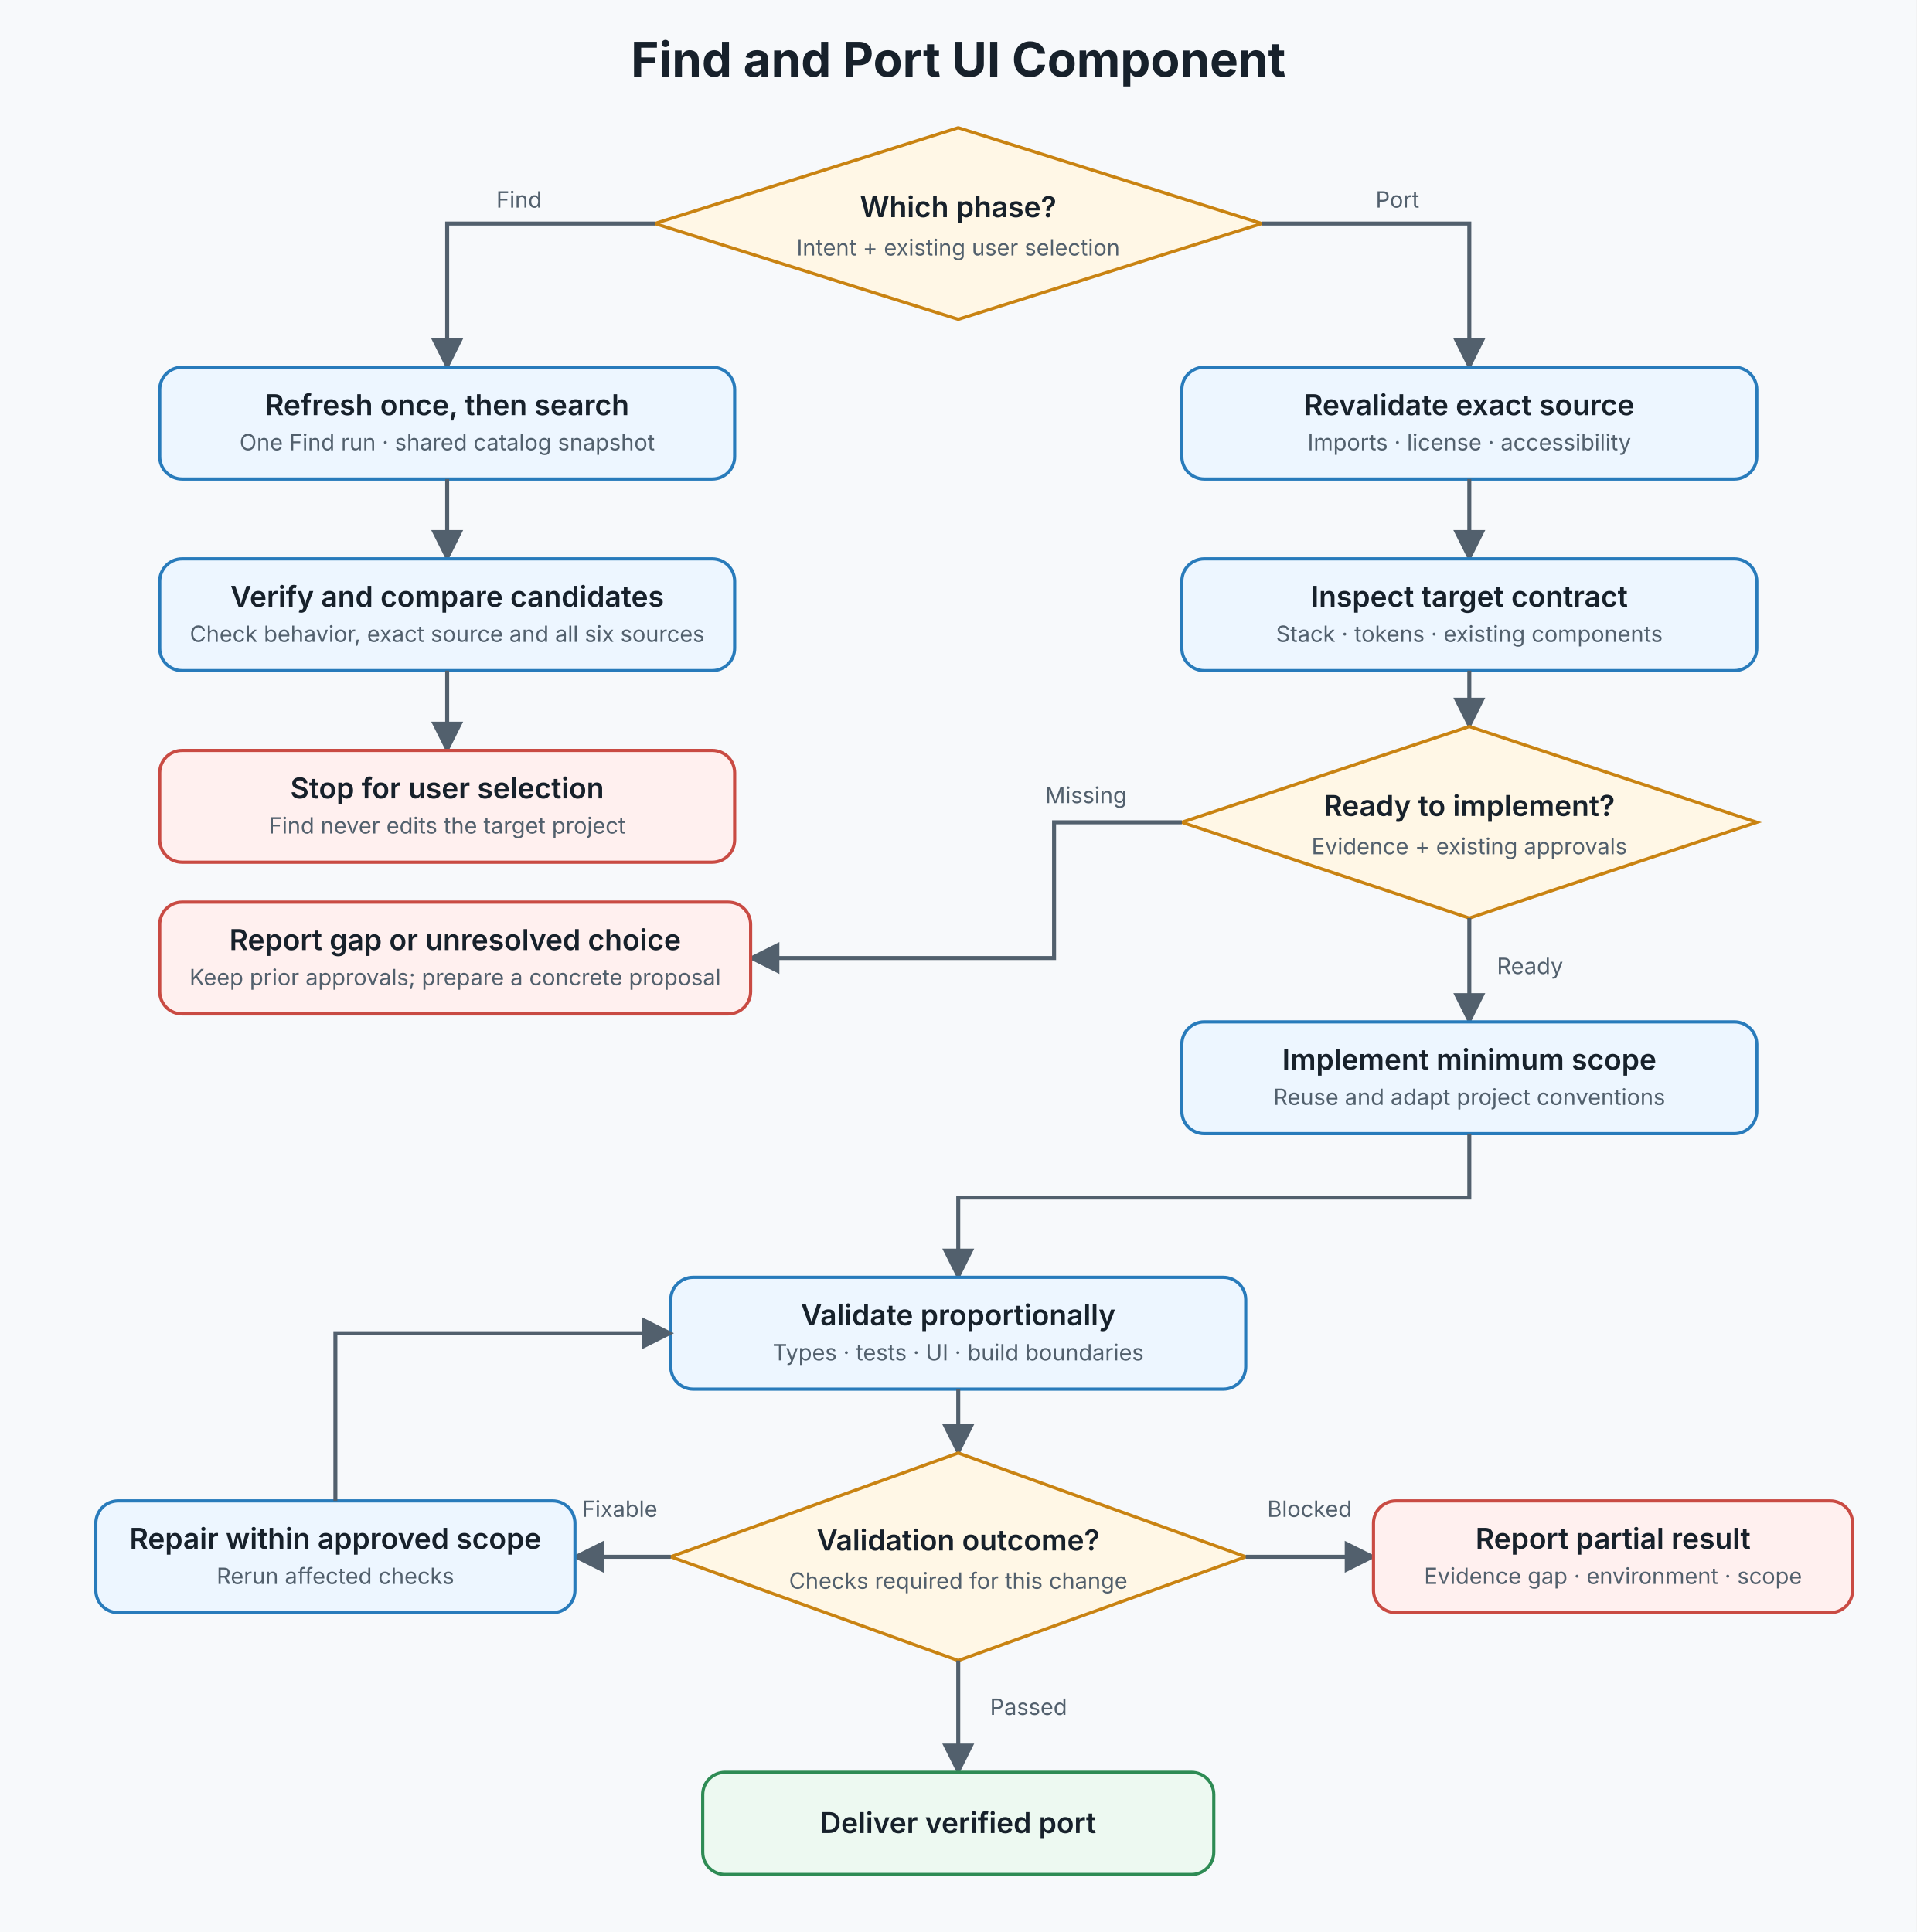
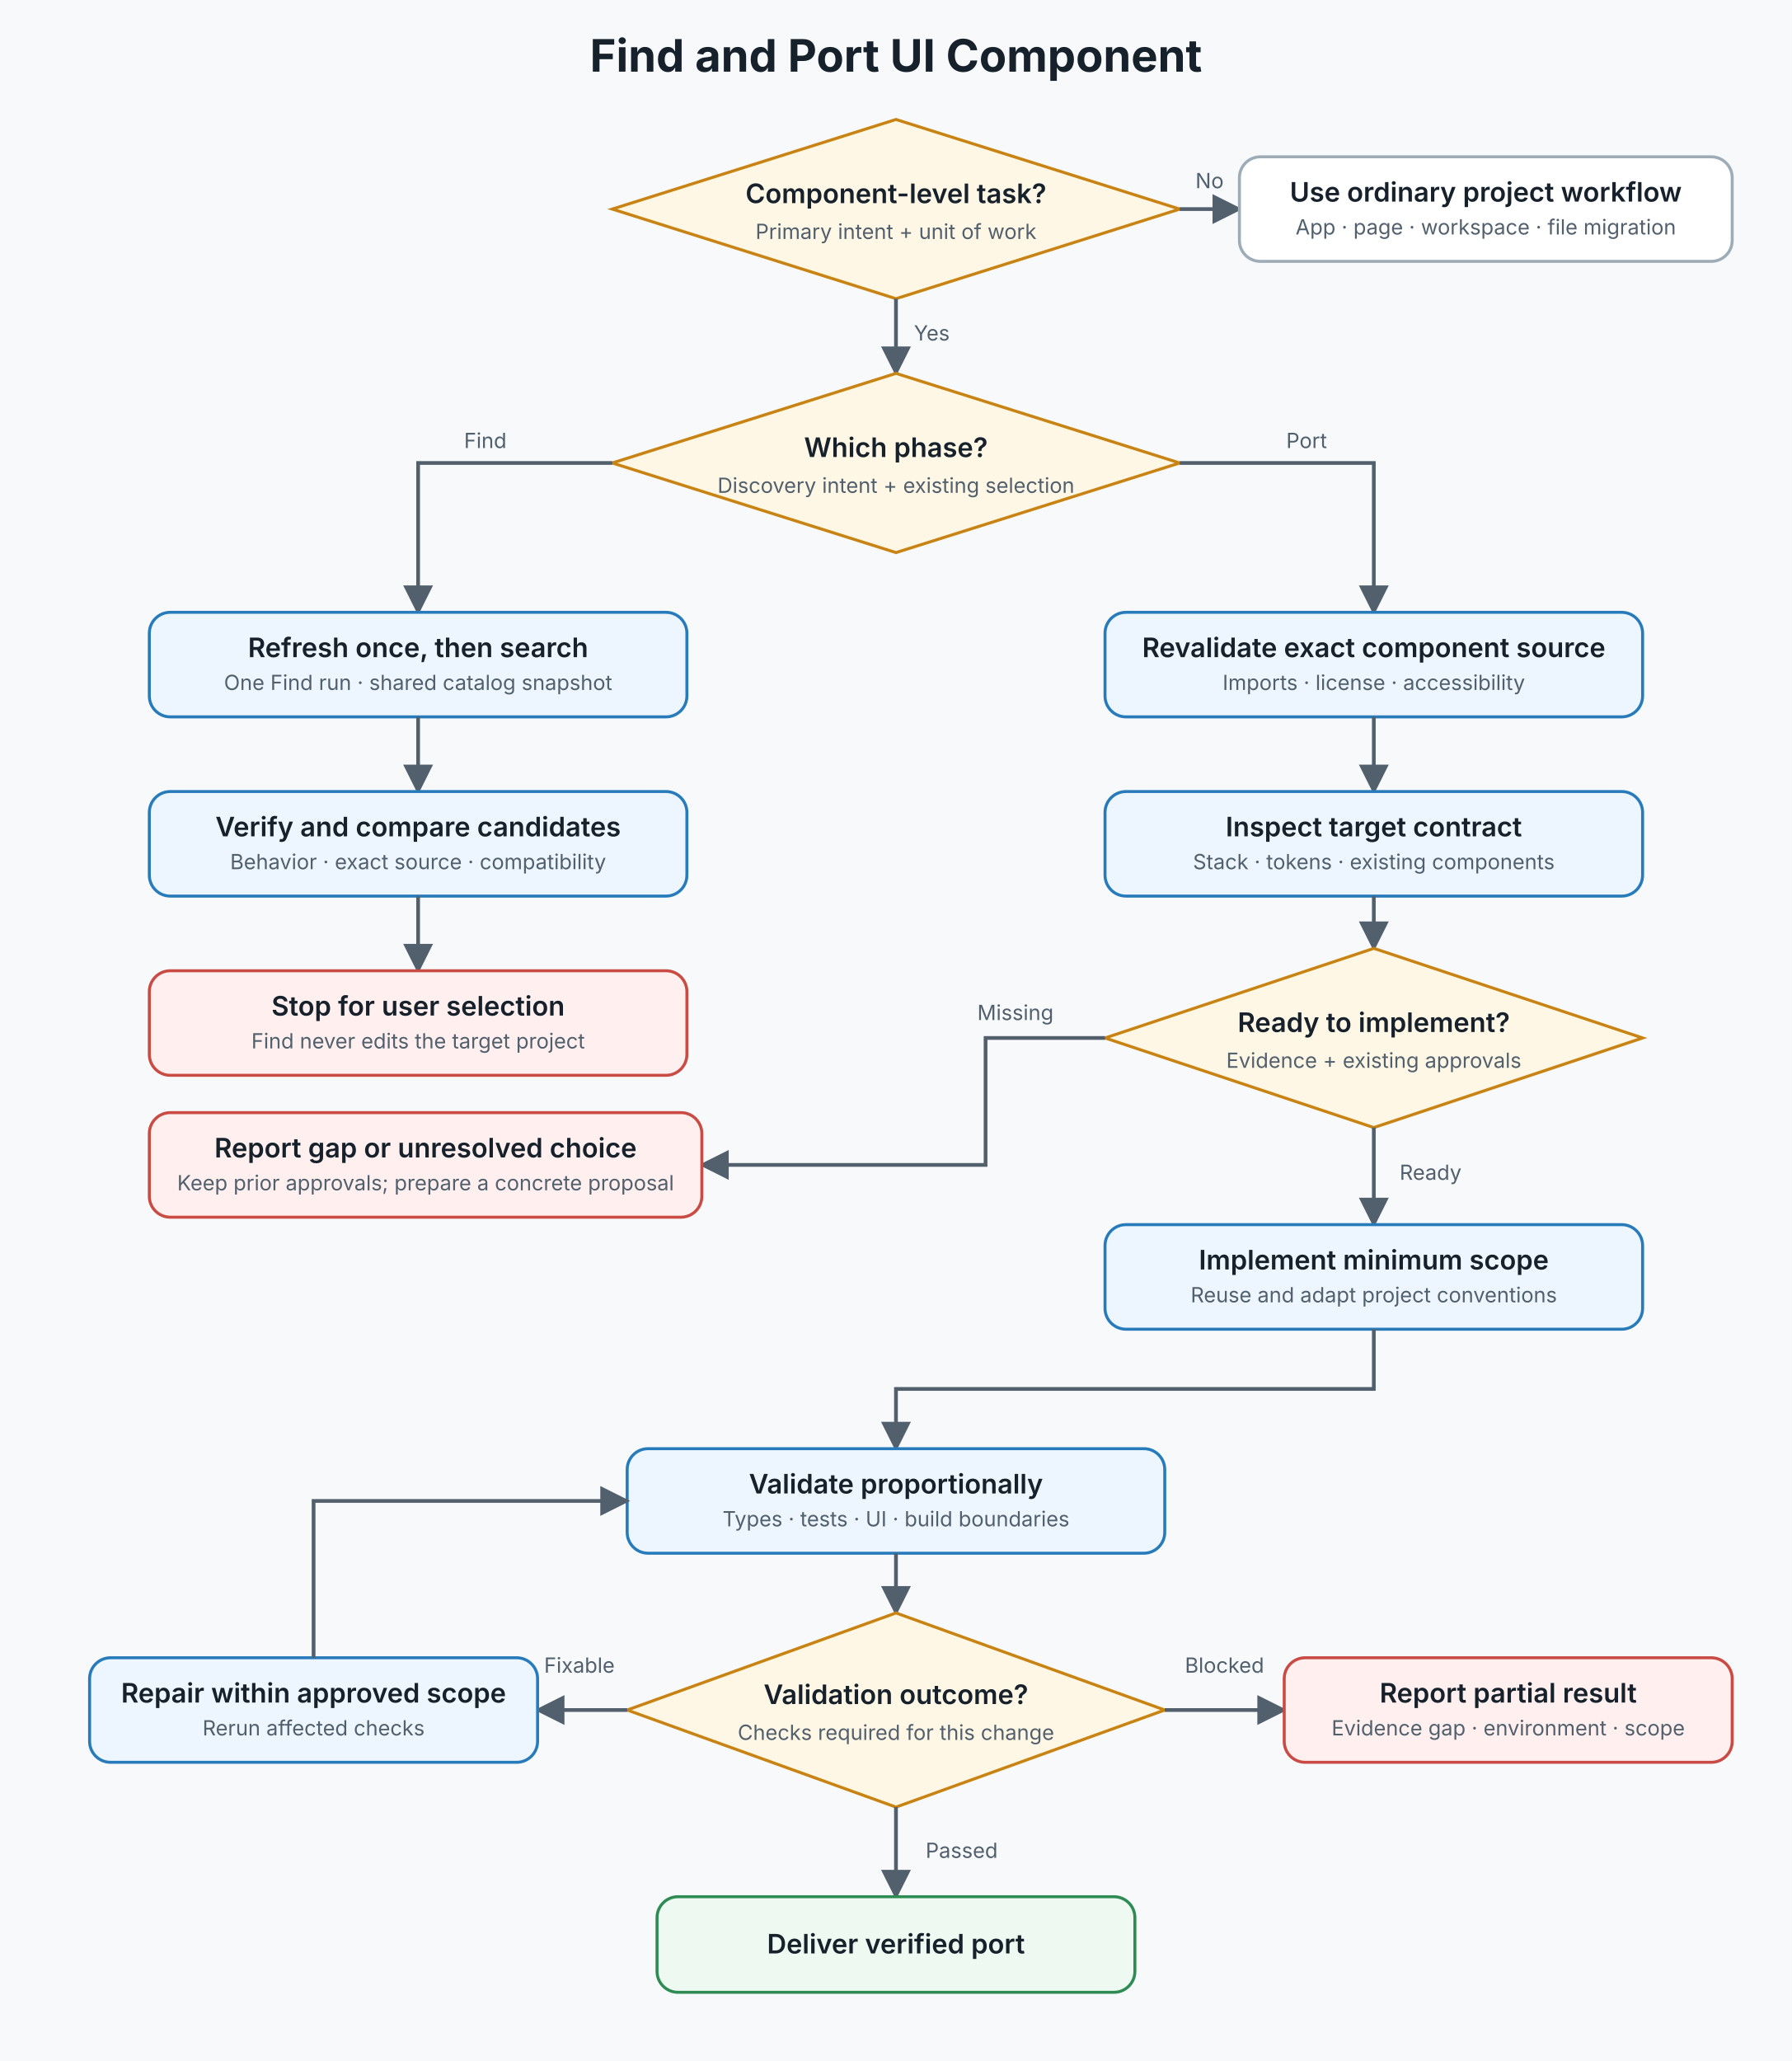
- <svg xmlns="http://www.w3.org/2000/svg" viewBox="0 0 1200 1210" role="img" aria-labelledby="title desc">
+ <svg xmlns="http://www.w3.org/2000/svg" viewBox="0 0 1200 1380" role="img" aria-labelledby="title desc">
  <defs>
    <marker id="a" viewBox="0 0 10 10" refX="9" refY="5" markerWidth="8" markerHeight="8" orient="auto">
      <path d="M0 0 10 5 0 10Z" fill="#52606d" />
    </marker>
    <style>.h{font:700 30px -apple-system,BlinkMacSystemFont,"PingFang SC",sans-serif;fill:#17212b}.l{font:600 18px -apple-system,BlinkMacSystemFont,"PingFang SC",sans-serif;fill:#17212b;text-anchor:middle}.d{font:400 14px -apple-system,BlinkMacSystemFont,"PingFang SC",sans-serif;fill:#52606d;text-anchor:middle}.b{fill:#fff;stroke:#9eacb8;stroke-width:2}.x{fill:#edf6ff;stroke:#287bbb;stroke-width:2}.q{fill:#fff7e6;stroke:#c98312;stroke-width:2}.s{fill:#fff0ef;stroke:#c94b43;stroke-width:2}.g{fill:#edf9f1;stroke:#2e8b54;stroke-width:2}.p{fill:none;stroke:#52606d;stroke-width:2.5;marker-end:url(#a)}</style>
  </defs>
-   <rect width="1200" height="1210" fill="#f7f9fb" />
+   <rect width="1200" height="1380" fill="#f7f9fb" />
  <text class="h" x="600" y="48" text-anchor="middle">Find and Port UI Component</text>
  <polygon class="q" points="600,80 790,140 600,200 410,140" />
-   <text class="l" x="600" y="136">Which phase?</text>
-   <text class="d" x="600" y="160">Intent + existing user selection</text>
-   <path class="p" d="M410 140H280V230" />
-   <text class="d" x="325" y="130">Find</text>
-   <rect class="x" x="100" y="230" width="360" height="70" rx="14" />
-   <text class="l" x="280" y="260">Refresh once, then search</text>
-   <text class="d" x="280" y="282">One Find run · shared catalog snapshot</text>
-   <path class="p" d="M280 300V350" />
-   <rect class="x" x="100" y="350" width="360" height="70" rx="14" />
-   <text class="l" x="280" y="380">Verify and compare candidates</text>
-   <text class="d" x="280" y="402">Check behavior, exact source and all six sources</text>
-   <path class="p" d="M280 420V470" />
-   <rect class="s" x="100" y="470" width="360" height="70" rx="14" />
-   <text class="l" x="280" y="500">Stop for user selection</text>
-   <text class="d" x="280" y="522">Find never edits the target project</text>
-   <path class="p" d="M790 140H920V230" />
-   <text class="d" x="875" y="130">Port</text>
-   <rect class="x" x="740" y="230" width="360" height="70" rx="14" />
-   <text class="l" x="920" y="260">Revalidate exact source</text>
-   <text class="d" x="920" y="282">Imports · license · accessibility</text>
-   <path class="p" d="M920 300V350" />
-   <rect class="x" x="740" y="350" width="360" height="70" rx="14" />
-   <text class="l" x="920" y="380">Inspect target contract</text>
-   <text class="d" x="920" y="402">Stack · tokens · existing components</text>
-   <path class="p" d="M920 420V455" />
-   <polygon class="q" points="920,455 1100,515 920,575 740,515" />
-   <text class="l" x="920" y="511">Ready to implement?</text>
-   <text class="d" x="920" y="535">Evidence + existing approvals</text>
-   <path class="p" d="M740 515H660V600H470" />
-   <text class="d" x="680" y="503">Missing</text>
-   <rect class="s" x="100" y="565" width="370" height="70" rx="14" />
-   <text class="l" x="285" y="595">Report gap or unresolved choice</text>
-   <text class="d" x="285" y="617">Keep prior approvals; prepare a concrete proposal</text>
-   <path class="p" d="M920 575V640" />
-   <text class="d" x="958" y="610">Ready</text>
-   <rect class="x" x="740" y="640" width="360" height="70" rx="14" />
-   <text class="l" x="920" y="670">Implement minimum scope</text>
-   <text class="d" x="920" y="692">Reuse and adapt project conventions</text>
-   <path class="p" d="M920 710V750H600V800" />
-   <rect class="x" x="420" y="800" width="360" height="70" rx="14" />
-   <text class="l" x="600" y="830">Validate proportionally</text>
-   <text class="d" x="600" y="852">Types · tests · UI · build boundaries</text>
-   <path class="p" d="M600 870V910" />
-   <polygon class="q" points="600,910 780,975 600,1040 420,975" />
-   <text class="l" x="600" y="971">Validation outcome?</text>
-   <text class="d" x="600" y="995">Checks required for this change</text>
-   <path class="p" d="M420 975H360" />
-   <text class="d" x="388" y="950">Fixable</text>
-   <rect class="x" x="60" y="940" width="300" height="70" rx="14" />
-   <text class="l" x="210" y="970">Repair within approved scope</text>
-   <text class="d" x="210" y="992">Rerun affected checks</text>
-   <path class="p" d="M210 940V835H420" />
-   <path class="p" d="M780 975H860" />
-   <text class="d" x="820" y="950">Blocked</text>
-   <rect class="s" x="860" y="940" width="300" height="70" rx="14" />
-   <text class="l" x="1010" y="970">Report partial result</text>
-   <text class="d" x="1010" y="992">Evidence gap · environment · scope</text>
-   <path class="p" d="M600 1040V1110" />
-   <text class="d" x="644" y="1074">Passed</text>
-   <rect class="g" x="440" y="1110" width="320" height="64" rx="14" />
-   <text class="l" x="600" y="1148">Deliver verified port</text>
+   <text class="l" x="600" y="136">Component-level task?</text>
+   <text class="d" x="600" y="160">Primary intent + unit of work</text>
+   <path class="p" d="M790 140H830" />
+   <text class="d" x="810" y="126">No</text>
+   <rect class="b" x="830" y="105" width="330" height="70" rx="14" />
+   <text class="l" x="995" y="135">Use ordinary project workflow</text>
+   <text class="d" x="995" y="157">App · page · workspace · file migration</text>
+   <path class="p" d="M600 200V250" />
+   <text class="d" x="624" y="228">Yes</text>
+   <polygon class="q" points="600,250 790,310 600,370 410,310" />
+   <text class="l" x="600" y="306">Which phase?</text>
+   <text class="d" x="600" y="330">Discovery intent + existing selection</text>
+   <path class="p" d="M410 310H280V410" />
+   <text class="d" x="325" y="300">Find</text>
+   <rect class="x" x="100" y="410" width="360" height="70" rx="14" />
+   <text class="l" x="280" y="440">Refresh once, then search</text>
+   <text class="d" x="280" y="462">One Find run · shared catalog snapshot</text>
+   <path class="p" d="M280 480V530" />
+   <rect class="x" x="100" y="530" width="360" height="70" rx="14" />
+   <text class="l" x="280" y="560">Verify and compare candidates</text>
+   <text class="d" x="280" y="582">Behavior · exact source · compatibility</text>
+   <path class="p" d="M280 600V650" />
+   <rect class="s" x="100" y="650" width="360" height="70" rx="14" />
+   <text class="l" x="280" y="680">Stop for user selection</text>
+   <text class="d" x="280" y="702">Find never edits the target project</text>
+   <path class="p" d="M790 310H920V410" />
+   <text class="d" x="875" y="300">Port</text>
+   <rect class="x" x="740" y="410" width="360" height="70" rx="14" />
+   <text class="l" x="920" y="440">Revalidate exact component source</text>
+   <text class="d" x="920" y="462">Imports · license · accessibility</text>
+   <path class="p" d="M920 480V530" />
+   <rect class="x" x="740" y="530" width="360" height="70" rx="14" />
+   <text class="l" x="920" y="560">Inspect target contract</text>
+   <text class="d" x="920" y="582">Stack · tokens · existing components</text>
+   <path class="p" d="M920 600V635" />
+   <polygon class="q" points="920,635 1100,695 920,755 740,695" />
+   <text class="l" x="920" y="691">Ready to implement?</text>
+   <text class="d" x="920" y="715">Evidence + existing approvals</text>
+   <path class="p" d="M740 695H660V780H470" />
+   <text class="d" x="680" y="683">Missing</text>
+   <rect class="s" x="100" y="745" width="370" height="70" rx="14" />
+   <text class="l" x="285" y="775">Report gap or unresolved choice</text>
+   <text class="d" x="285" y="797">Keep prior approvals; prepare a concrete proposal</text>
+   <path class="p" d="M920 755V820" />
+   <text class="d" x="958" y="790">Ready</text>
+   <rect class="x" x="740" y="820" width="360" height="70" rx="14" />
+   <text class="l" x="920" y="850">Implement minimum scope</text>
+   <text class="d" x="920" y="872">Reuse and adapt project conventions</text>
+   <path class="p" d="M920 890V930H600V970" />
+   <rect class="x" x="420" y="970" width="360" height="70" rx="14" />
+   <text class="l" x="600" y="1000">Validate proportionally</text>
+   <text class="d" x="600" y="1022">Types · tests · UI · build boundaries</text>
+   <path class="p" d="M600 1040V1080" />
+   <polygon class="q" points="600,1080 780,1145 600,1210 420,1145" />
+   <text class="l" x="600" y="1141">Validation outcome?</text>
+   <text class="d" x="600" y="1165">Checks required for this change</text>
+   <path class="p" d="M420 1145H360" />
+   <text class="d" x="388" y="1120">Fixable</text>
+   <rect class="x" x="60" y="1110" width="300" height="70" rx="14" />
+   <text class="l" x="210" y="1140">Repair within approved scope</text>
+   <text class="d" x="210" y="1162">Rerun affected checks</text>
+   <path class="p" d="M210 1110V1005H420" />
+   <path class="p" d="M780 1145H860" />
+   <text class="d" x="820" y="1120">Blocked</text>
+   <rect class="s" x="860" y="1110" width="300" height="70" rx="14" />
+   <text class="l" x="1010" y="1140">Report partial result</text>
+   <text class="d" x="1010" y="1162">Evidence gap · environment · scope</text>
+   <path class="p" d="M600 1210V1270" />
+   <text class="d" x="644" y="1244">Passed</text>
+   <rect class="g" x="440" y="1270" width="320" height="64" rx="14" />
+   <text class="l" x="600" y="1308">Deliver verified port</text>
</svg>
